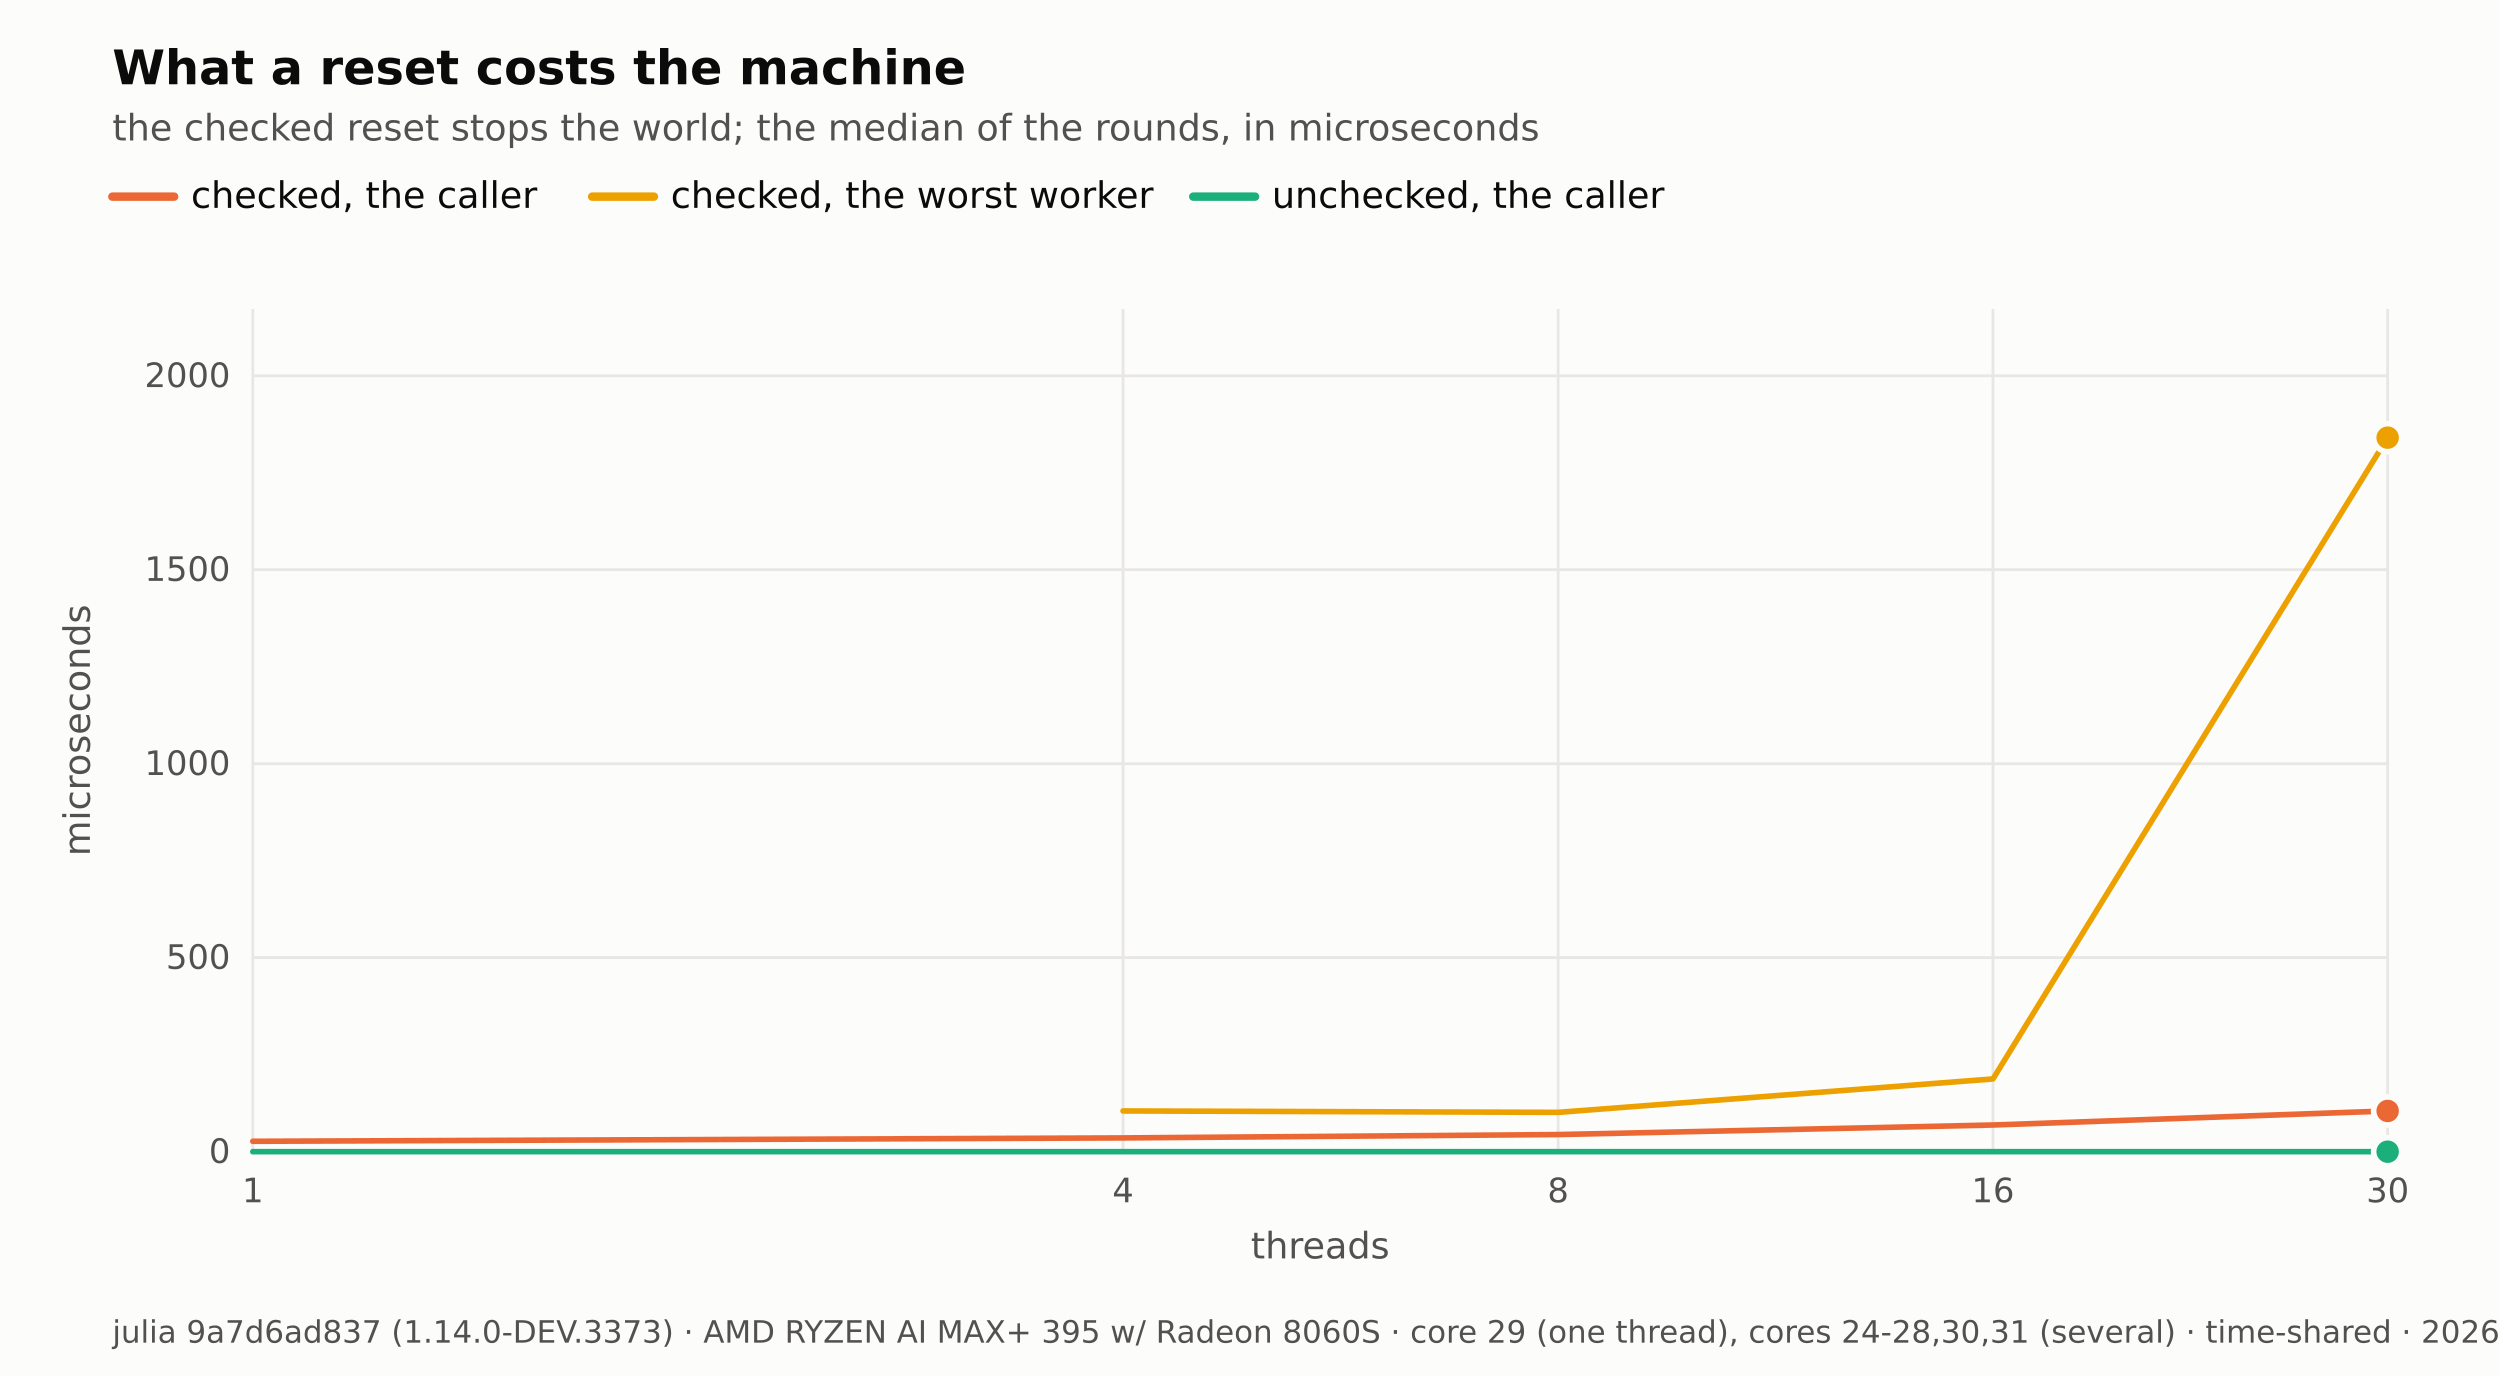
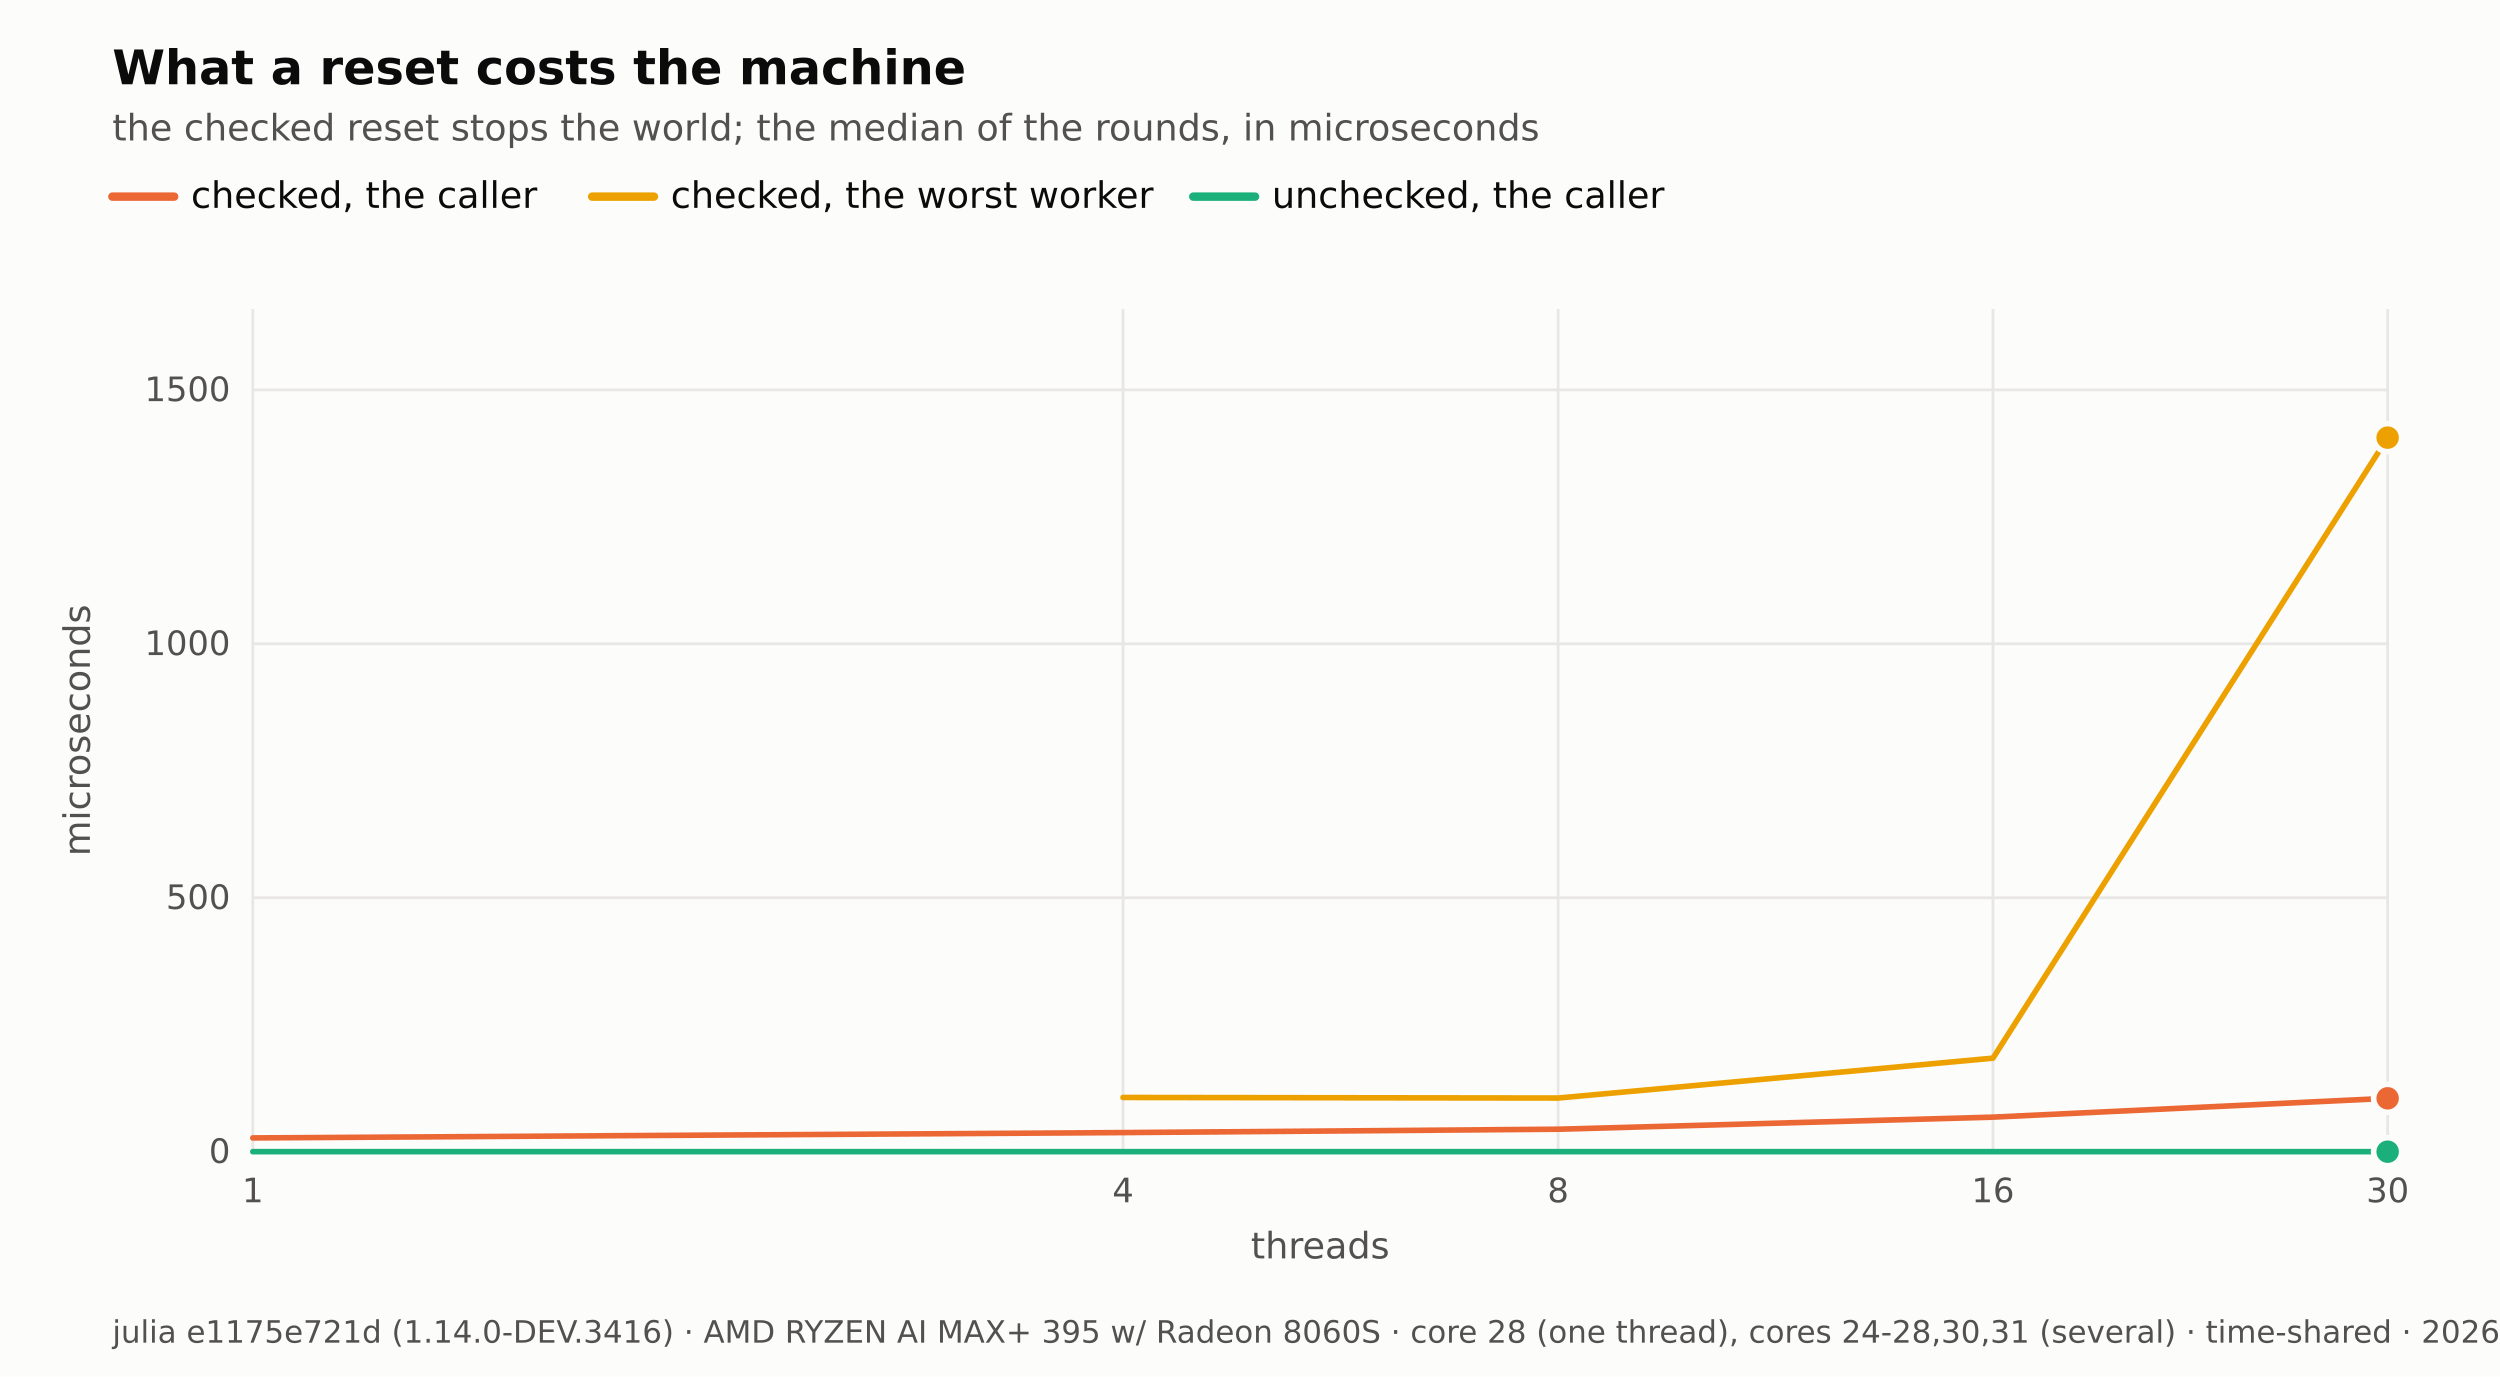
<svg xmlns="http://www.w3.org/2000/svg" viewBox="0 0 890 490" font-size="13">
  <rect width="890" height="490" fill="#fcfcfb" />
  <text x="40.0" y="30.0" font-family="DejaVu Sans, sans-serif" font-size="17" fill="#0b0b0b" text-anchor="start" font-weight="bold">What a reset costs the machine</text>
  <text x="40.0" y="50.0" font-family="DejaVu Sans, sans-serif" font-size="13" fill="#52514e" text-anchor="start">the checked reset stops the world; the median of the rounds, in microseconds</text>
  <line x1="40" y1="70" x2="62" y2="70" stroke="#eb6834" stroke-width="3" stroke-linecap="round" />
  <text x="68.0" y="74.0" font-family="DejaVu Sans, sans-serif" font-size="13" fill="#0b0b0b" text-anchor="start">checked, the caller</text>
  <line x1="210.8" y1="70" x2="232.8" y2="70" stroke="#eda100" stroke-width="3" stroke-linecap="round" />
  <text x="238.8" y="74.0" font-family="DejaVu Sans, sans-serif" font-size="13" fill="#0b0b0b" text-anchor="start">checked, the worst worker</text>
  <line x1="424.8" y1="70" x2="446.8" y2="70" stroke="#1baf7a" stroke-width="3" stroke-linecap="round" />
  <text x="452.8" y="74.0" font-family="DejaVu Sans, sans-serif" font-size="13" fill="#0b0b0b" text-anchor="start">unchecked, the caller</text>
  <line x1="90.0" y1="110" x2="90.0" y2="410" stroke="#e8e7e4" stroke-width="1" />
  <text x="90.0" y="428.0" font-family="DejaVu Sans, sans-serif" font-size="12" fill="#52514e" text-anchor="middle">1</text>
  <line x1="399.8" y1="110" x2="399.8" y2="410" stroke="#e8e7e4" stroke-width="1" />
  <text x="399.8" y="428.0" font-family="DejaVu Sans, sans-serif" font-size="12" fill="#52514e" text-anchor="middle">4</text>
  <line x1="554.7" y1="110" x2="554.7" y2="410" stroke="#e8e7e4" stroke-width="1" />
  <text x="554.7" y="428.0" font-family="DejaVu Sans, sans-serif" font-size="12" fill="#52514e" text-anchor="middle">8</text>
  <line x1="709.5" y1="110" x2="709.5" y2="410" stroke="#e8e7e4" stroke-width="1" />
  <text x="709.5" y="428.0" font-family="DejaVu Sans, sans-serif" font-size="12" fill="#52514e" text-anchor="middle">16</text>
  <line x1="850.0" y1="110" x2="850.0" y2="410" stroke="#e8e7e4" stroke-width="1" />
  <text x="850.0" y="428.0" font-family="DejaVu Sans, sans-serif" font-size="12" fill="#52514e" text-anchor="middle">30</text>
  <line x1="90" y1="410.0" x2="850" y2="410.0" stroke="#e8e7e4" stroke-width="1" />
  <text x="82.0" y="414.0" font-family="DejaVu Sans, sans-serif" font-size="12" fill="#52514e" text-anchor="end">0</text>
-   <line x1="90" y1="340.9" x2="850" y2="340.9" stroke="#e8e7e4" stroke-width="1" />
-   <text x="82.0" y="344.9" font-family="DejaVu Sans, sans-serif" font-size="12" fill="#52514e" text-anchor="end">500</text>
-   <line x1="90" y1="271.9" x2="850" y2="271.9" stroke="#e8e7e4" stroke-width="1" />
-   <text x="82.0" y="275.9" font-family="DejaVu Sans, sans-serif" font-size="12" fill="#52514e" text-anchor="end">1000</text>
-   <line x1="90" y1="202.8" x2="850" y2="202.8" stroke="#e8e7e4" stroke-width="1" />
-   <text x="82.0" y="206.8" font-family="DejaVu Sans, sans-serif" font-size="12" fill="#52514e" text-anchor="end">1500</text>
-   <line x1="90" y1="133.8" x2="850" y2="133.8" stroke="#e8e7e4" stroke-width="1" />
-   <text x="82.0" y="137.8" font-family="DejaVu Sans, sans-serif" font-size="12" fill="#52514e" text-anchor="end">2000</text>
-   <path d="M90.0,406.3 L399.8,405.1 L554.7,403.9 L709.5,400.5 L850.0,395.5" fill="none" stroke="#eb6834" stroke-width="2" stroke-linejoin="round" stroke-linecap="round" />
-   <circle cx="850.0" cy="395.5" r="5" fill="#eb6834" stroke="#fcfcfb" stroke-width="2" />
-   <path d="M399.8,395.5 L554.7,396.0 L709.5,384.1 L850.0,155.8" fill="none" stroke="#eda100" stroke-width="2" stroke-linejoin="round" stroke-linecap="round" />
+   <line x1="90" y1="319.6" x2="850" y2="319.6" stroke="#e8e7e4" stroke-width="1" />
+   <text x="82.0" y="323.6" font-family="DejaVu Sans, sans-serif" font-size="12" fill="#52514e" text-anchor="end">500</text>
+   <line x1="90" y1="229.2" x2="850" y2="229.2" stroke="#e8e7e4" stroke-width="1" />
+   <text x="82.0" y="233.2" font-family="DejaVu Sans, sans-serif" font-size="12" fill="#52514e" text-anchor="end">1000</text>
+   <line x1="90" y1="138.8" x2="850" y2="138.8" stroke="#e8e7e4" stroke-width="1" />
+   <text x="82.0" y="142.8" font-family="DejaVu Sans, sans-serif" font-size="12" fill="#52514e" text-anchor="end">1500</text>
+   <path d="M90.0,405.1 L399.8,403.2 L554.7,402.0 L709.5,397.7 L850.0,391.0" fill="none" stroke="#eb6834" stroke-width="2" stroke-linejoin="round" stroke-linecap="round" />
+   <circle cx="850.0" cy="391.0" r="5" fill="#eb6834" stroke="#fcfcfb" stroke-width="2" />
+   <path d="M399.8,390.7 L554.7,390.9 L709.5,376.7 L850.0,155.8" fill="none" stroke="#eda100" stroke-width="2" stroke-linejoin="round" stroke-linecap="round" />
  <circle cx="850.0" cy="155.8" r="5" fill="#eda100" stroke="#fcfcfb" stroke-width="2" />
  <path d="M90.0,410.0 L399.8,410.0 L554.7,410.0 L709.5,410.0 L850.0,410.0" fill="none" stroke="#1baf7a" stroke-width="2" stroke-linejoin="round" stroke-linecap="round" />
  <circle cx="850.0" cy="410.0" r="5" fill="#1baf7a" stroke="#fcfcfb" stroke-width="2" />
  <text x="470.0" y="448.0" font-family="DejaVu Sans, sans-serif" font-size="13" fill="#52514e" text-anchor="middle">threads</text>
  <text x="32.0" y="260.0" font-family="DejaVu Sans, sans-serif" font-size="13" fill="#52514e" text-anchor="middle" transform="rotate(-90 32 260.0)">microseconds</text>
-   <text x="40.0" y="478.0" font-family="DejaVu Sans, sans-serif" font-size="11" fill="#52514e" text-anchor="start">julia 9a7d6ad837 (1.14.0-DEV.3373) · AMD RYZEN AI MAX+ 395 w/ Radeon 8060S · core 29 (one thread), cores 24-28,30,31 (several) · time-shared · 2026-09-24</text>
+   <text x="40.0" y="478.0" font-family="DejaVu Sans, sans-serif" font-size="11" fill="#52514e" text-anchor="start">julia e1175e721d (1.14.0-DEV.3416) · AMD RYZEN AI MAX+ 395 w/ Radeon 8060S · core 28 (one thread), cores 24-28,30,31 (several) · time-shared · 2026-10-10</text>
</svg>
